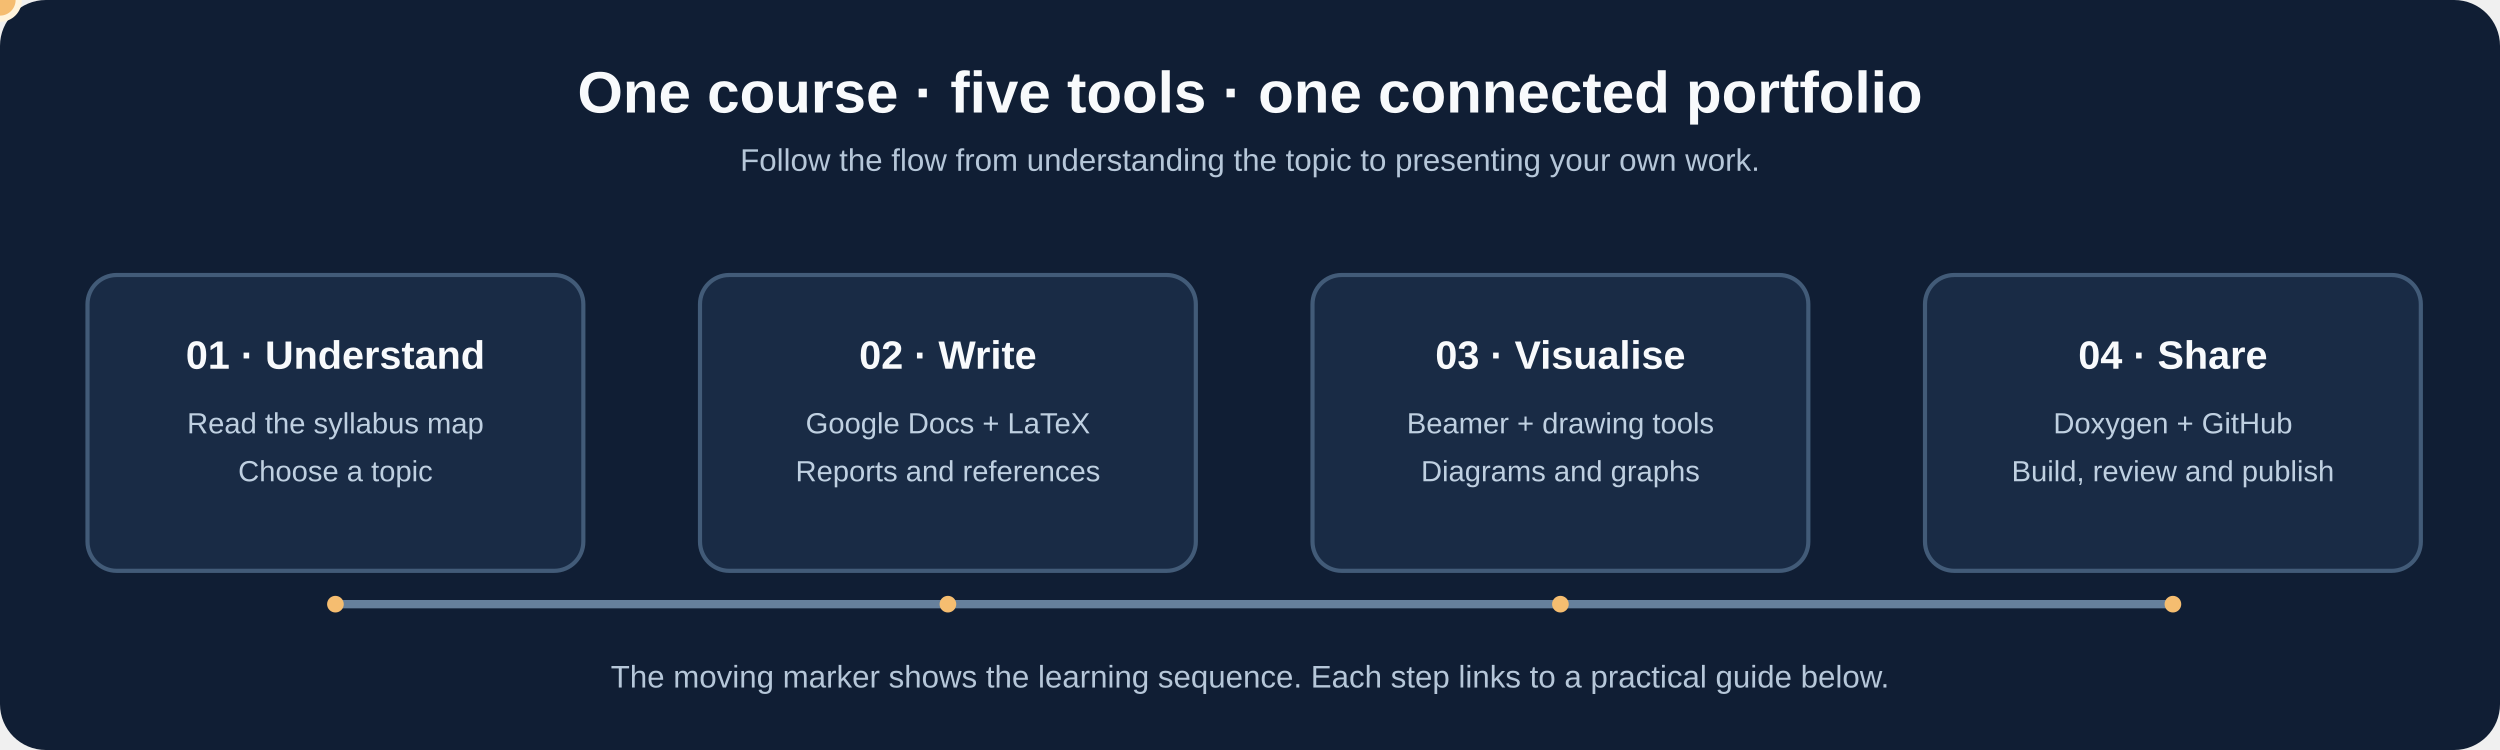
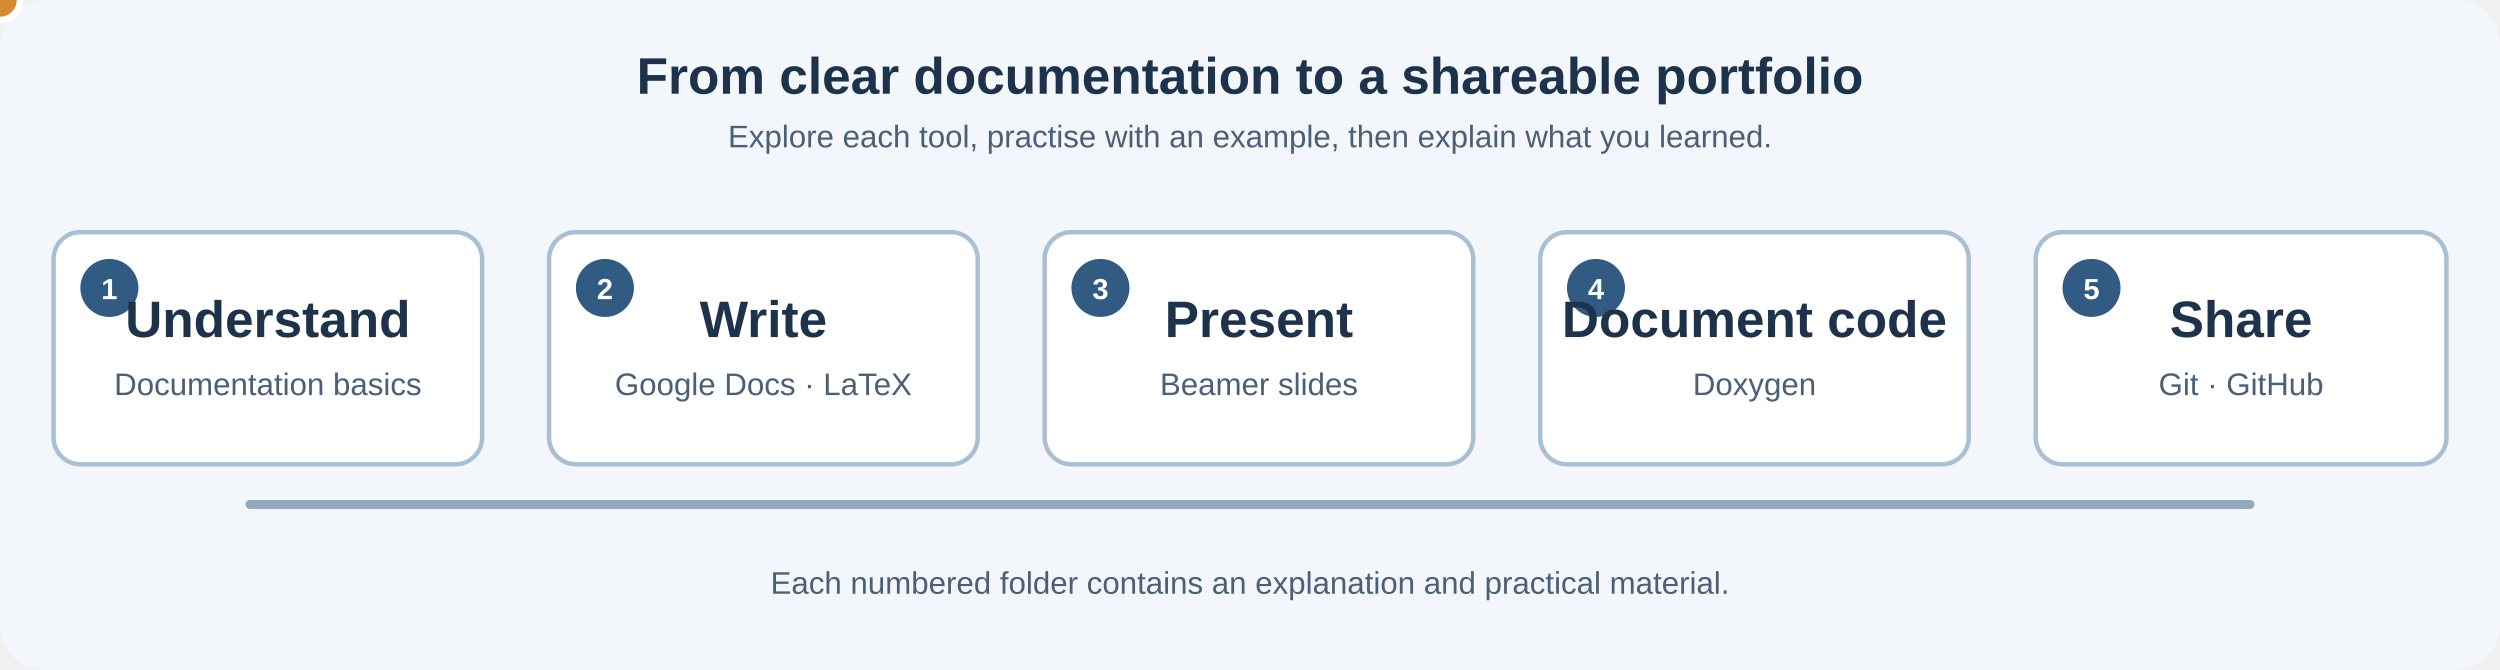
- <svg xmlns="http://www.w3.org/2000/svg" width="1200" height="360" viewBox="0 0 1200 360" role="img" aria-labelledby="t d">
+ <svg xmlns="http://www.w3.org/2000/svg" width="1120" height="300" viewBox="0 0 1120 300" role="img" aria-labelledby="title desc">
  <defs>
    <style>
- .bg{fill:#101e34}.title{font:700 28px Arial,sans-serif;fill:#f8fafc}.small{font:15px Arial,sans-serif;fill:#b6c7d9}.node{fill:#192b45;stroke:#425b78;stroke-width:2}.nodeTitle{font:700 19px Arial,sans-serif;fill:#f8fafc}.nodeSub{font:14px Arial,sans-serif;fill:#bfd0e1}.line{stroke:#66809c;stroke-width:4;fill:none;stroke-linecap:round}
+ .bg{fill:#f3f6fa}.heading{font:700 23px Arial,sans-serif;fill:#1d334b}.sub{font:14px Arial,sans-serif;fill:#496078}.card{fill:#fff;stroke:#a9bfd4;stroke-width:2}.number{font:700 13px Arial,sans-serif;fill:#fff}.line{stroke:#92a8bd;stroke-width:4;fill:none;stroke-linecap:round}
</style>
  </defs>
-   <rect class="bg" width="1200" height="360" rx="22" />
-   <text x="600" y="54" text-anchor="middle" class="title">One course · five tools · one connected portfolio</text>
-   <text x="600" y="82" text-anchor="middle" class="small">Follow the flow from understanding the topic to presenting your own work.</text>
-   <path d="M161 290 H1043" class="line" />
+   <rect class="bg" width="1120" height="300" rx="20" />
+   <text x="560" y="42" text-anchor="middle" class="heading">From clear documentation to a shareable portfolio</text>
+   <text x="560" y="66" text-anchor="middle" class="sub">Explore each tool, practise with an example, then explain what you learned.</text>
+   <path d="M112 226 H1008" class="line" />
  <g>
-     <rect x="42" y="132" width="238" height="142" rx="14" class="node" />
-     <text x="161" y="177" text-anchor="middle" class="nodeTitle">01 · Understand</text>
-     <text x="161" y="208" text-anchor="middle" class="nodeSub">Read the syllabus map</text>
-     <text x="161" y="231" text-anchor="middle" class="nodeSub">Choose a topic</text>
+     <rect class="card" x="24" y="104" width="192" height="104" rx="12" />
+     <circle cx="49" cy="129" r="13" fill="#315b83" />
+     <text x="49" y="134" text-anchor="middle" class="number">1</text>
+     <text x="120" y="151" text-anchor="middle" class="heading" font-size="17">Understand</text>
+     <text x="120" y="177" text-anchor="middle" class="sub">Documentation basics</text>
  </g>
  <g>
-     <rect x="336" y="132" width="238" height="142" rx="14" class="node" />
-     <text x="455" y="177" text-anchor="middle" class="nodeTitle">02 · Write</text>
-     <text x="455" y="208" text-anchor="middle" class="nodeSub">Google Docs + LaTeX</text>
-     <text x="455" y="231" text-anchor="middle" class="nodeSub">Reports and references</text>
+     <rect class="card" x="246" y="104" width="192" height="104" rx="12" />
+     <circle cx="271" cy="129" r="13" fill="#315b83" />
+     <text x="271" y="134" text-anchor="middle" class="number">2</text>
+     <text x="342" y="151" text-anchor="middle" class="heading" font-size="17">Write</text>
+     <text x="342" y="177" text-anchor="middle" class="sub">Google Docs · LaTeX</text>
  </g>
  <g>
-     <rect x="630" y="132" width="238" height="142" rx="14" class="node" />
-     <text x="749" y="177" text-anchor="middle" class="nodeTitle">03 · Visualise</text>
-     <text x="749" y="208" text-anchor="middle" class="nodeSub">Beamer + drawing tools</text>
-     <text x="749" y="231" text-anchor="middle" class="nodeSub">Diagrams and graphs</text>
+     <rect class="card" x="468" y="104" width="192" height="104" rx="12" />
+     <circle cx="493" cy="129" r="13" fill="#315b83" />
+     <text x="493" y="134" text-anchor="middle" class="number">3</text>
+     <text x="564" y="151" text-anchor="middle" class="heading" font-size="17">Present</text>
+     <text x="564" y="177" text-anchor="middle" class="sub">Beamer slides</text>
  </g>
  <g>
-     <rect x="924" y="132" width="238" height="142" rx="14" class="node" />
-     <text x="1043" y="177" text-anchor="middle" class="nodeTitle">04 · Share</text>
-     <text x="1043" y="208" text-anchor="middle" class="nodeSub">Doxygen + GitHub</text>
-     <text x="1043" y="231" text-anchor="middle" class="nodeSub">Build, review and publish</text>
+     <rect class="card" x="690" y="104" width="192" height="104" rx="12" />
+     <circle cx="715" cy="129" r="13" fill="#315b83" />
+     <text x="715" y="134" text-anchor="middle" class="number">4</text>
+     <text x="786" y="151" text-anchor="middle" class="heading" font-size="17">Document code</text>
+     <text x="786" y="177" text-anchor="middle" class="sub">Doxygen</text>
  </g>
-   <circle r="9" fill="#f5bd70" stroke="#fff4dc" stroke-width="3">
-     <animateMotion dur="8s" repeatCount="indefinite" path="M161 290 H1043" />
-   </circle>
-   <g fill="#f5bd70">
-     <circle cx="161" cy="290" r="4" />
-     <circle cx="455" cy="290" r="4" />
-     <circle cx="749" cy="290" r="4" />
-     <circle cx="1043" cy="290" r="4" />
+   <g>
+     <rect class="card" x="912" y="104" width="184" height="104" rx="12" />
+     <circle cx="937" cy="129" r="13" fill="#315b83" />
+     <text x="937" y="134" text-anchor="middle" class="number">5</text>
+     <text x="1004" y="151" text-anchor="middle" class="heading" font-size="17">Share</text>
+     <text x="1004" y="177" text-anchor="middle" class="sub">Git · GitHub</text>
  </g>
-   <text x="600" y="330" text-anchor="middle" class="small">The moving marker shows the learning sequence. Each step links to a practical guide below.</text>
+   <g fill="#d58b32" stroke="#fff" stroke-width="3">
+     <circle r="9">
+       <animateMotion dur="9s" repeatCount="indefinite" path="M112 226 H1008" />
+     </circle>
+   </g>
+   <text x="560" y="266" text-anchor="middle" class="sub">Each numbered folder contains an explanation and practical material.</text>
</svg>
